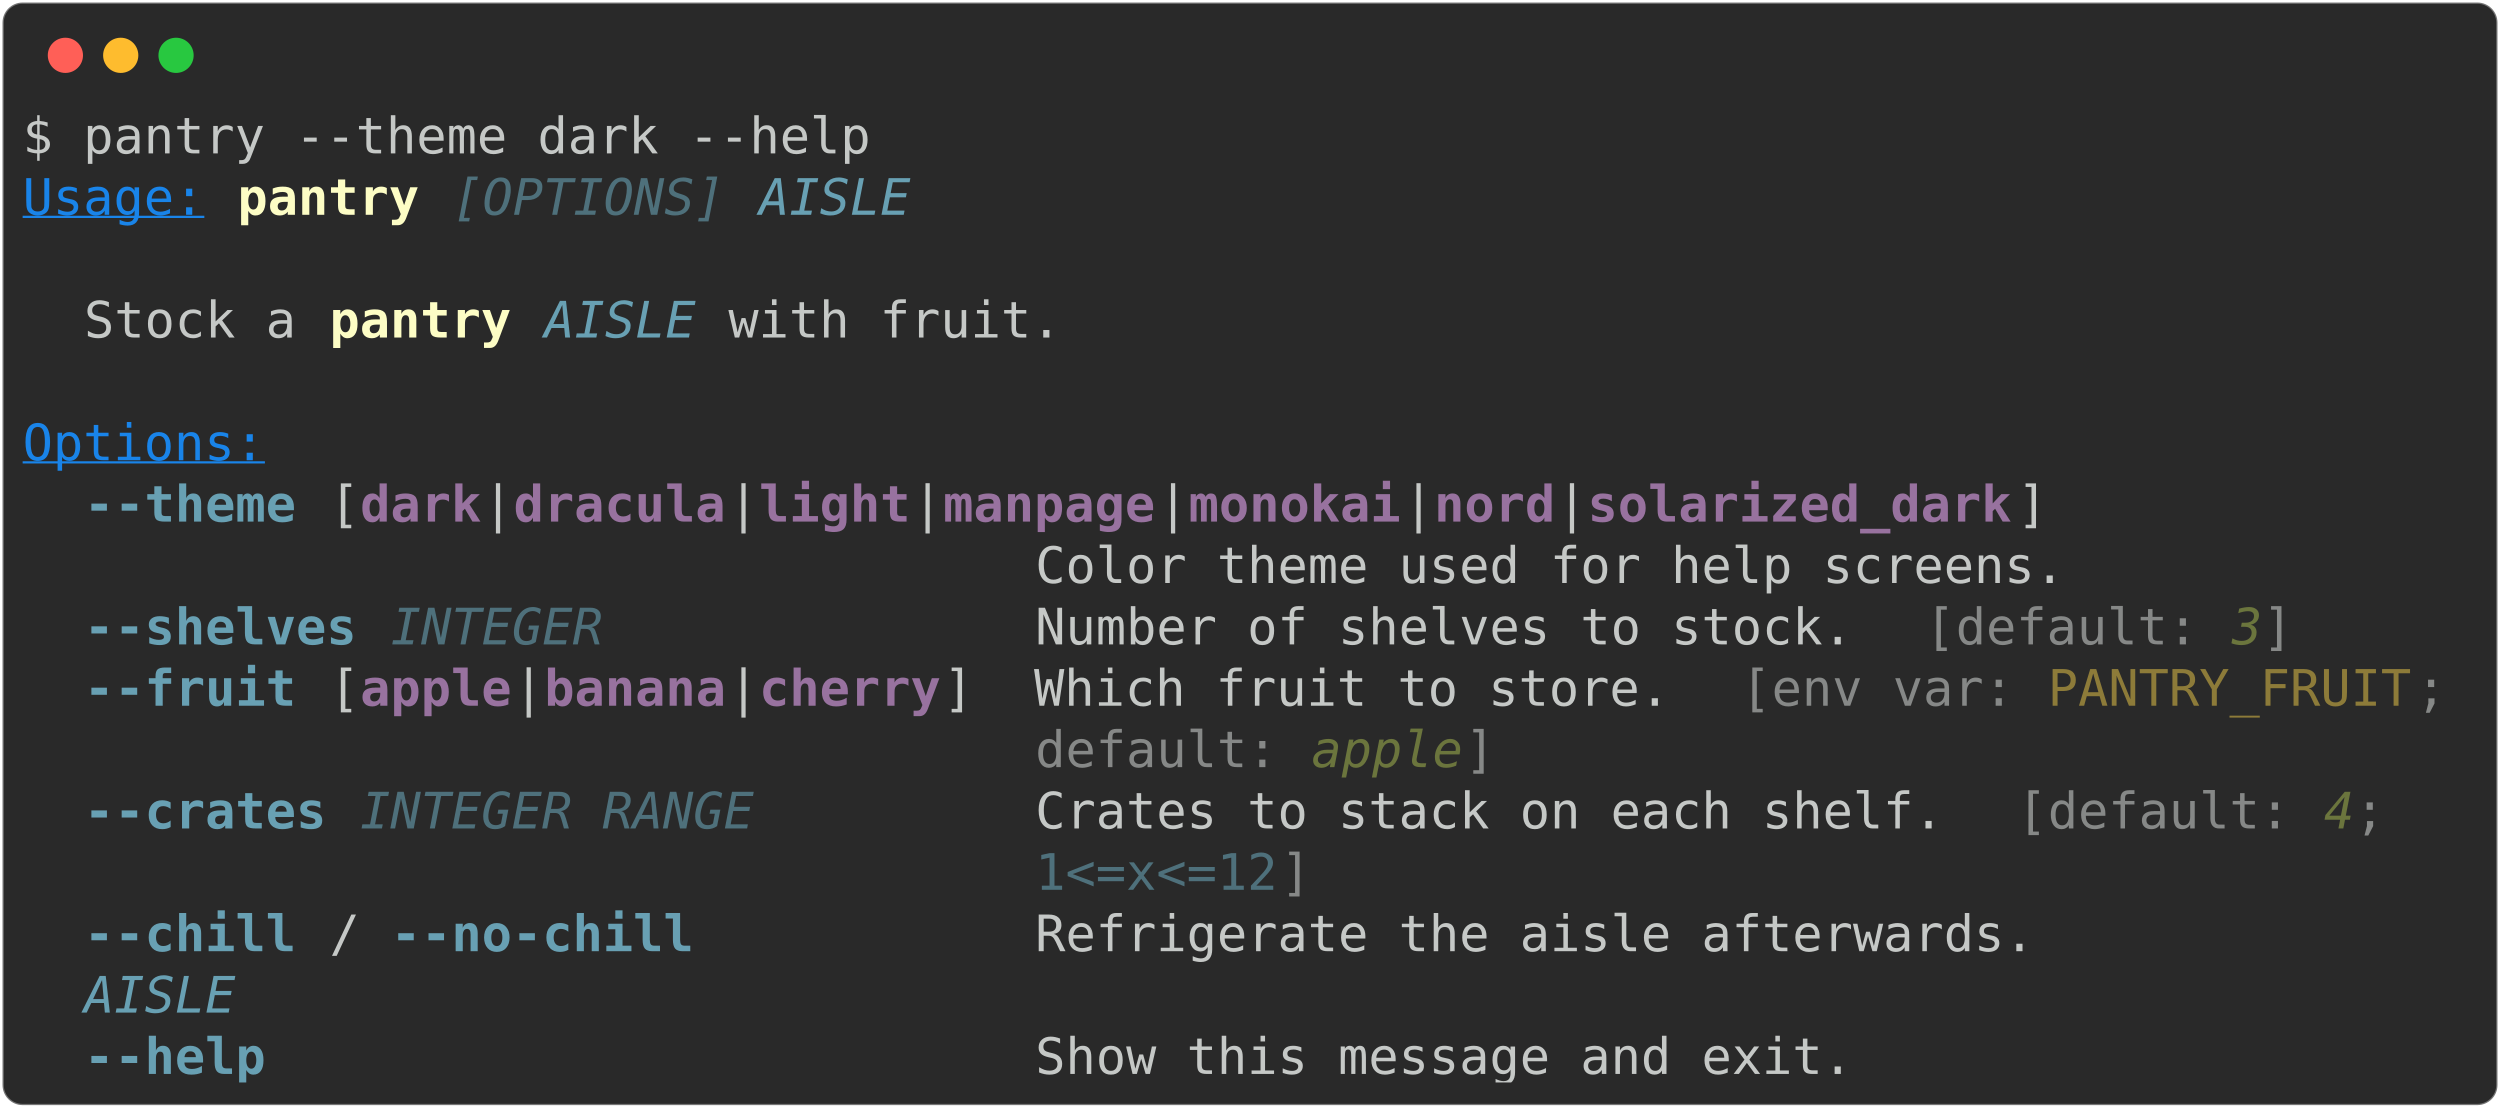
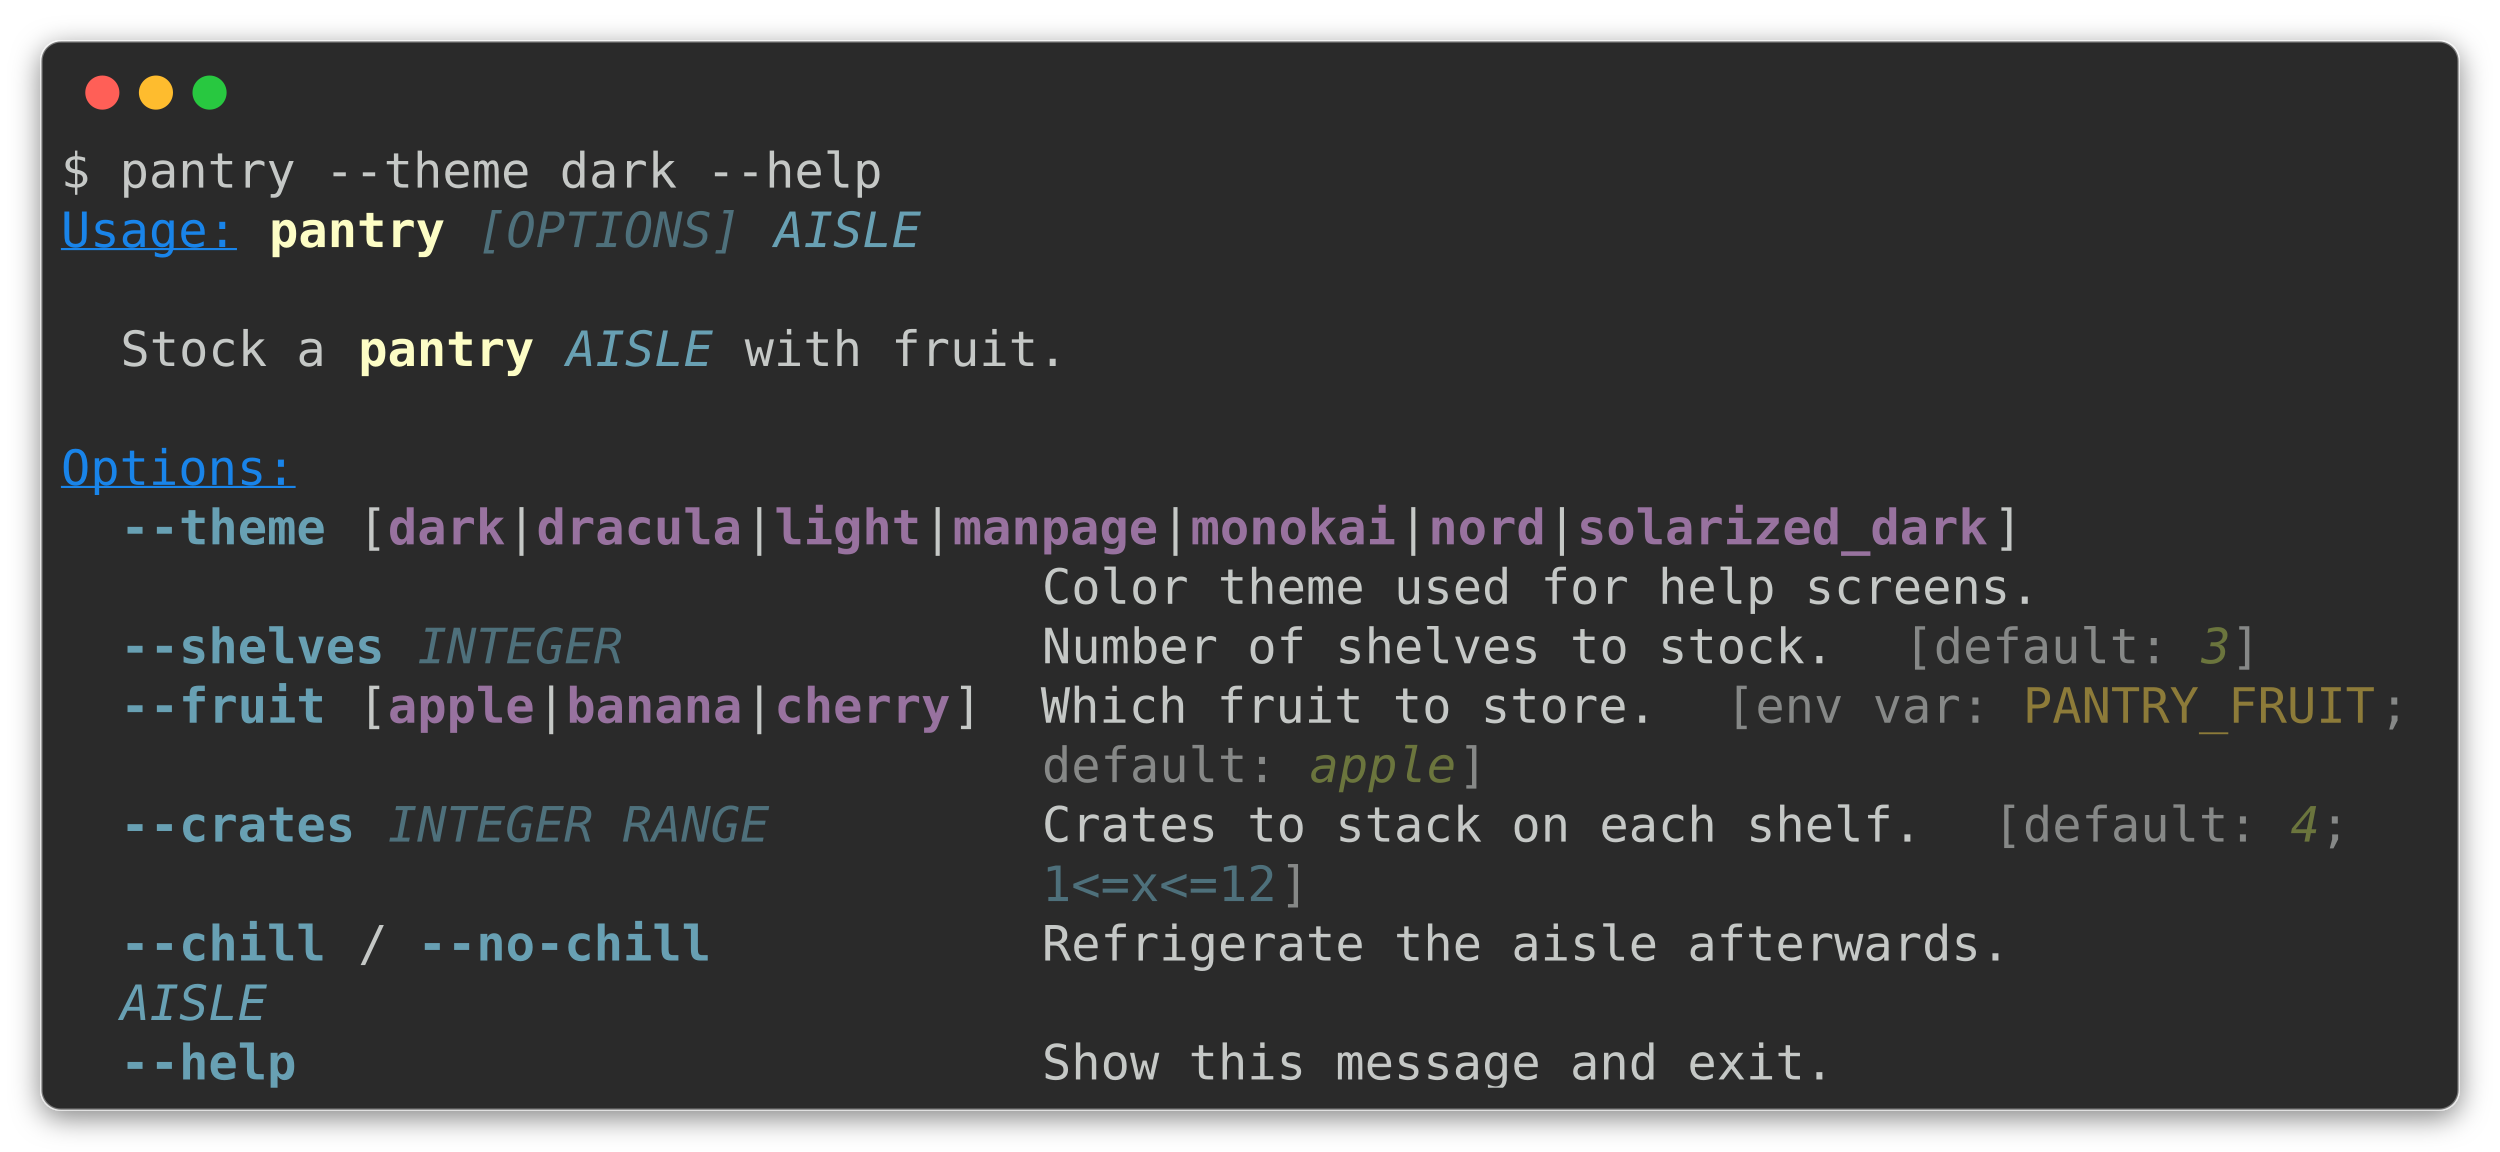
- <svg xmlns="http://www.w3.org/2000/svg" class="rich-terminal" viewBox="0 0 994 440.4">
+ <svg xmlns="http://www.w3.org/2000/svg" class="rich-terminal" viewBox="0 0 1026 472.4">
  <style>

    @font-face {
        font-family: "Fira Code";
        src: local("FiraCode-Regular"),
                url("https://cdnjs.cloudflare.com/ajax/libs/firacode/6.2.0/woff2/FiraCode-Regular.woff2") format("woff2"),
                url("https://cdnjs.cloudflare.com/ajax/libs/firacode/6.2.0/woff/FiraCode-Regular.woff") format("woff");
        font-style: normal;
        font-weight: 400;
    }
    @font-face {
        font-family: "Fira Code";
        src: local("FiraCode-Bold"),
                url("https://cdnjs.cloudflare.com/ajax/libs/firacode/6.2.0/woff2/FiraCode-Bold.woff2") format("woff2"),
                url("https://cdnjs.cloudflare.com/ajax/libs/firacode/6.2.0/woff/FiraCode-Bold.woff") format("woff");
        font-style: bold;
        font-weight: 700;
    }

    .chrome-dark-screen-matrix {
        font-family: Fira Code, monospace;
        font-size: 20px;
        line-height: 24.4px;
        font-variant-east-asian: full-width;
    }

    .chrome-dark-screen-title {
        font-size: 18px;
        font-weight: bold;
        font-family: arial;
    }

    .chrome-dark-screen-r1 { fill: #c5c8c6 }
.chrome-dark-screen-r2 { fill: #1984e9;text-decoration: underline; }
.chrome-dark-screen-r3 { fill: #fdfdc5;font-weight: bold }
.chrome-dark-screen-r4 { fill: #4e707b;font-style: italic; }
.chrome-dark-screen-r5 { fill: #68a0b3;font-style: italic; }
.chrome-dark-screen-r6 { fill: #68a0b3;font-weight: bold }
.chrome-dark-screen-r7 { fill: #98729f;font-weight: bold }
.chrome-dark-screen-r8 { fill: #868887 }
.chrome-dark-screen-r9 { fill: #6b753d;font-style: italic; }
.chrome-dark-screen-r10 { fill: #8d7b39 }
.chrome-dark-screen-r11 { fill: #4e707b }
    </style>
  <defs>
    <clipPath id="chrome-dark-screen-clip-terminal">
      <rect x="0" y="0" width="975.0" height="389.4" />
    </clipPath>
    <clipPath id="chrome-dark-screen-line-0">
      <rect x="0" y="1.5" width="976" height="24.65" />
    </clipPath>
    <clipPath id="chrome-dark-screen-line-1">
      <rect x="0" y="25.9" width="976" height="24.65" />
    </clipPath>
    <clipPath id="chrome-dark-screen-line-2">
      <rect x="0" y="50.3" width="976" height="24.65" />
    </clipPath>
    <clipPath id="chrome-dark-screen-line-3">
      <rect x="0" y="74.7" width="976" height="24.65" />
    </clipPath>
    <clipPath id="chrome-dark-screen-line-4">
      <rect x="0" y="99.1" width="976" height="24.65" />
    </clipPath>
    <clipPath id="chrome-dark-screen-line-5">
      <rect x="0" y="123.5" width="976" height="24.65" />
    </clipPath>
    <clipPath id="chrome-dark-screen-line-6">
      <rect x="0" y="147.9" width="976" height="24.65" />
    </clipPath>
    <clipPath id="chrome-dark-screen-line-7">
      <rect x="0" y="172.3" width="976" height="24.65" />
    </clipPath>
    <clipPath id="chrome-dark-screen-line-8">
      <rect x="0" y="196.7" width="976" height="24.65" />
    </clipPath>
    <clipPath id="chrome-dark-screen-line-9">
      <rect x="0" y="221.1" width="976" height="24.65" />
    </clipPath>
    <clipPath id="chrome-dark-screen-line-10">
      <rect x="0" y="245.5" width="976" height="24.65" />
    </clipPath>
    <clipPath id="chrome-dark-screen-line-11">
      <rect x="0" y="269.9" width="976" height="24.65" />
    </clipPath>
    <clipPath id="chrome-dark-screen-line-12">
      <rect x="0" y="294.3" width="976" height="24.65" />
    </clipPath>
    <clipPath id="chrome-dark-screen-line-13">
      <rect x="0" y="318.7" width="976" height="24.65" />
    </clipPath>
    <clipPath id="chrome-dark-screen-line-14">
      <rect x="0" y="343.1" width="976" height="24.65" />
    </clipPath>
+     <filter id="chrome-dark-screen-shadow" x="-50%" y="-50%" width="200%" height="200%">
+       <feDropShadow dx="0" dy="3" stdDeviation="6" flood-color="rgba(0,0,0,0.5)" />
+     </filter>
  </defs>
-   <rect fill="#292929" stroke="rgba(255,255,255,0.35)" stroke-width="1" x="1" y="1" width="992" height="438.4" rx="8" />
-   <g transform="translate(26,22)">
-     <circle cx="0" cy="0" r="7" fill="#ff5f57" />
-     <circle cx="22" cy="0" r="7" fill="#febc2e" />
-     <circle cx="44" cy="0" r="7" fill="#28c840" />
-   </g>
-   <g transform="translate(9, 41)" clip-path="url(#chrome-dark-screen-clip-terminal)">
-     <g class="chrome-dark-screen-matrix">
-       <text class="chrome-dark-screen-r1" x="0" y="20" textLength="341.6" clip-path="url(#chrome-dark-screen-line-0)">$ pantry --theme dark --help</text>
-       <text class="chrome-dark-screen-r1" x="976" y="20" textLength="12.2" clip-path="url(#chrome-dark-screen-line-0)">
- </text>
-       <text class="chrome-dark-screen-r2" x="0" y="44.4" textLength="73.2" clip-path="url(#chrome-dark-screen-line-1)">Usage:</text>
-       <text class="chrome-dark-screen-r3" x="85.4" y="44.4" textLength="73.2" clip-path="url(#chrome-dark-screen-line-1)">pantry</text>
-       <text class="chrome-dark-screen-r4" x="170.8" y="44.4" textLength="109.8" clip-path="url(#chrome-dark-screen-line-1)">[OPTIONS]</text>
-       <text class="chrome-dark-screen-r5" x="292.8" y="44.4" textLength="61" clip-path="url(#chrome-dark-screen-line-1)">AISLE</text>
-       <text class="chrome-dark-screen-r1" x="976" y="44.4" textLength="12.2" clip-path="url(#chrome-dark-screen-line-1)">
- </text>
-       <text class="chrome-dark-screen-r1" x="976" y="68.8" textLength="12.2" clip-path="url(#chrome-dark-screen-line-2)">
- </text>
-       <text class="chrome-dark-screen-r1" x="24.4" y="93.2" textLength="85.4" clip-path="url(#chrome-dark-screen-line-3)">Stock a</text>
-       <text class="chrome-dark-screen-r3" x="122" y="93.2" textLength="73.2" clip-path="url(#chrome-dark-screen-line-3)">pantry</text>
-       <text class="chrome-dark-screen-r5" x="207.4" y="93.2" textLength="61" clip-path="url(#chrome-dark-screen-line-3)">AISLE</text>
-       <text class="chrome-dark-screen-r1" x="280.6" y="93.2" textLength="134.2" clip-path="url(#chrome-dark-screen-line-3)">with fruit.</text>
-       <text class="chrome-dark-screen-r1" x="976" y="93.2" textLength="12.2" clip-path="url(#chrome-dark-screen-line-3)">
- </text>
-       <text class="chrome-dark-screen-r1" x="976" y="117.6" textLength="12.2" clip-path="url(#chrome-dark-screen-line-4)">
- </text>
-       <text class="chrome-dark-screen-r2" x="0" y="142" textLength="97.6" clip-path="url(#chrome-dark-screen-line-5)">Options:</text>
-       <text class="chrome-dark-screen-r1" x="976" y="142" textLength="12.2" clip-path="url(#chrome-dark-screen-line-5)">
- </text>
-       <text class="chrome-dark-screen-r6" x="24.4" y="166.4" textLength="85.4" clip-path="url(#chrome-dark-screen-line-6)">--theme</text>
-       <text class="chrome-dark-screen-r1" x="122" y="166.4" textLength="12.2" clip-path="url(#chrome-dark-screen-line-6)">[</text>
-       <text class="chrome-dark-screen-r7" x="134.2" y="166.4" textLength="48.8" clip-path="url(#chrome-dark-screen-line-6)">dark</text>
-       <text class="chrome-dark-screen-r1" x="183" y="166.4" textLength="12.2" clip-path="url(#chrome-dark-screen-line-6)">|</text>
-       <text class="chrome-dark-screen-r7" x="195.2" y="166.4" textLength="85.4" clip-path="url(#chrome-dark-screen-line-6)">dracula</text>
-       <text class="chrome-dark-screen-r1" x="280.6" y="166.4" textLength="12.2" clip-path="url(#chrome-dark-screen-line-6)">|</text>
-       <text class="chrome-dark-screen-r7" x="292.8" y="166.4" textLength="61" clip-path="url(#chrome-dark-screen-line-6)">light</text>
-       <text class="chrome-dark-screen-r1" x="353.8" y="166.4" textLength="12.2" clip-path="url(#chrome-dark-screen-line-6)">|</text>
-       <text class="chrome-dark-screen-r7" x="366" y="166.4" textLength="85.4" clip-path="url(#chrome-dark-screen-line-6)">manpage</text>
-       <text class="chrome-dark-screen-r1" x="451.4" y="166.4" textLength="12.2" clip-path="url(#chrome-dark-screen-line-6)">|</text>
-       <text class="chrome-dark-screen-r7" x="463.6" y="166.4" textLength="85.4" clip-path="url(#chrome-dark-screen-line-6)">monokai</text>
-       <text class="chrome-dark-screen-r1" x="549" y="166.4" textLength="12.2" clip-path="url(#chrome-dark-screen-line-6)">|</text>
-       <text class="chrome-dark-screen-r7" x="561.2" y="166.4" textLength="48.8" clip-path="url(#chrome-dark-screen-line-6)">nord</text>
-       <text class="chrome-dark-screen-r1" x="610" y="166.4" textLength="12.2" clip-path="url(#chrome-dark-screen-line-6)">|</text>
-       <text class="chrome-dark-screen-r7" x="622.2" y="166.4" textLength="170.8" clip-path="url(#chrome-dark-screen-line-6)">solarized_dark</text>
-       <text class="chrome-dark-screen-r1" x="793" y="166.4" textLength="12.2" clip-path="url(#chrome-dark-screen-line-6)">]</text>
-       <text class="chrome-dark-screen-r1" x="976" y="166.4" textLength="12.2" clip-path="url(#chrome-dark-screen-line-6)">
- </text>
-       <text class="chrome-dark-screen-r1" x="402.6" y="190.8" textLength="414.8" clip-path="url(#chrome-dark-screen-line-7)">Color theme used for help screens.</text>
-       <text class="chrome-dark-screen-r1" x="976" y="190.8" textLength="12.2" clip-path="url(#chrome-dark-screen-line-7)">
- </text>
-       <text class="chrome-dark-screen-r6" x="24.4" y="215.2" textLength="109.8" clip-path="url(#chrome-dark-screen-line-8)">--shelves</text>
-       <text class="chrome-dark-screen-r4" x="146.4" y="215.2" textLength="85.4" clip-path="url(#chrome-dark-screen-line-8)">INTEGER</text>
-       <text class="chrome-dark-screen-r1" x="402.6" y="215.2" textLength="329.4" clip-path="url(#chrome-dark-screen-line-8)">Number of shelves to stock.</text>
-       <text class="chrome-dark-screen-r8" x="756.4" y="215.2" textLength="12.2" clip-path="url(#chrome-dark-screen-line-8)">[</text>
-       <text class="chrome-dark-screen-r8" x="768.6" y="215.2" textLength="97.6" clip-path="url(#chrome-dark-screen-line-8)">default:</text>
-       <text class="chrome-dark-screen-r9" x="878.4" y="215.2" textLength="12.2" clip-path="url(#chrome-dark-screen-line-8)">3</text>
-       <text class="chrome-dark-screen-r8" x="890.6" y="215.2" textLength="12.2" clip-path="url(#chrome-dark-screen-line-8)">]</text>
-       <text class="chrome-dark-screen-r1" x="976" y="215.2" textLength="12.2" clip-path="url(#chrome-dark-screen-line-8)">
- </text>
-       <text class="chrome-dark-screen-r6" x="24.4" y="239.6" textLength="85.4" clip-path="url(#chrome-dark-screen-line-9)">--fruit</text>
-       <text class="chrome-dark-screen-r1" x="122" y="239.6" textLength="12.2" clip-path="url(#chrome-dark-screen-line-9)">[</text>
-       <text class="chrome-dark-screen-r7" x="134.2" y="239.6" textLength="61" clip-path="url(#chrome-dark-screen-line-9)">apple</text>
-       <text class="chrome-dark-screen-r1" x="195.2" y="239.6" textLength="12.2" clip-path="url(#chrome-dark-screen-line-9)">|</text>
-       <text class="chrome-dark-screen-r7" x="207.4" y="239.6" textLength="73.2" clip-path="url(#chrome-dark-screen-line-9)">banana</text>
-       <text class="chrome-dark-screen-r1" x="280.6" y="239.6" textLength="12.2" clip-path="url(#chrome-dark-screen-line-9)">|</text>
-       <text class="chrome-dark-screen-r7" x="292.8" y="239.6" textLength="73.2" clip-path="url(#chrome-dark-screen-line-9)">cherry</text>
-       <text class="chrome-dark-screen-r1" x="366" y="239.6" textLength="292.8" clip-path="url(#chrome-dark-screen-line-9)">]  Which fruit to store.</text>
-       <text class="chrome-dark-screen-r8" x="683.2" y="239.6" textLength="12.2" clip-path="url(#chrome-dark-screen-line-9)">[</text>
-       <text class="chrome-dark-screen-r8" x="695.4" y="239.6" textLength="97.6" clip-path="url(#chrome-dark-screen-line-9)">env var:</text>
-       <text class="chrome-dark-screen-r10" x="805.2" y="239.6" textLength="146.4" clip-path="url(#chrome-dark-screen-line-9)">PANTRY_FRUIT</text>
-       <text class="chrome-dark-screen-r8" x="951.6" y="239.6" textLength="12.2" clip-path="url(#chrome-dark-screen-line-9)">;</text>
-       <text class="chrome-dark-screen-r1" x="976" y="239.6" textLength="12.2" clip-path="url(#chrome-dark-screen-line-9)">
- </text>
-       <text class="chrome-dark-screen-r8" x="402.6" y="264" textLength="97.6" clip-path="url(#chrome-dark-screen-line-10)">default:</text>
-       <text class="chrome-dark-screen-r9" x="512.4" y="264" textLength="61" clip-path="url(#chrome-dark-screen-line-10)">apple</text>
-       <text class="chrome-dark-screen-r8" x="573.4" y="264" textLength="12.2" clip-path="url(#chrome-dark-screen-line-10)">]</text>
-       <text class="chrome-dark-screen-r1" x="976" y="264" textLength="12.2" clip-path="url(#chrome-dark-screen-line-10)">
- </text>
-       <text class="chrome-dark-screen-r6" x="24.4" y="288.4" textLength="97.6" clip-path="url(#chrome-dark-screen-line-11)">--crates</text>
-       <text class="chrome-dark-screen-r4" x="134.2" y="288.4" textLength="158.6" clip-path="url(#chrome-dark-screen-line-11)">INTEGER RANGE</text>
-       <text class="chrome-dark-screen-r1" x="402.6" y="288.4" textLength="366" clip-path="url(#chrome-dark-screen-line-11)">Crates to stack on each shelf.</text>
-       <text class="chrome-dark-screen-r8" x="793" y="288.4" textLength="12.2" clip-path="url(#chrome-dark-screen-line-11)">[</text>
-       <text class="chrome-dark-screen-r8" x="805.2" y="288.4" textLength="97.6" clip-path="url(#chrome-dark-screen-line-11)">default:</text>
-       <text class="chrome-dark-screen-r9" x="915" y="288.4" textLength="12.2" clip-path="url(#chrome-dark-screen-line-11)">4</text>
-       <text class="chrome-dark-screen-r8" x="927.2" y="288.4" textLength="12.2" clip-path="url(#chrome-dark-screen-line-11)">;</text>
-       <text class="chrome-dark-screen-r1" x="976" y="288.4" textLength="12.2" clip-path="url(#chrome-dark-screen-line-11)">
- </text>
-       <text class="chrome-dark-screen-r11" x="402.6" y="312.8" textLength="97.6" clip-path="url(#chrome-dark-screen-line-12)">1&lt;=x&lt;=12</text>
-       <text class="chrome-dark-screen-r8" x="500.2" y="312.8" textLength="12.2" clip-path="url(#chrome-dark-screen-line-12)">]</text>
-       <text class="chrome-dark-screen-r1" x="976" y="312.8" textLength="12.2" clip-path="url(#chrome-dark-screen-line-12)">
- </text>
-       <text class="chrome-dark-screen-r6" x="24.4" y="337.2" textLength="85.4" clip-path="url(#chrome-dark-screen-line-13)">--chill</text>
-       <text class="chrome-dark-screen-r1" x="122" y="337.2" textLength="12.2" clip-path="url(#chrome-dark-screen-line-13)">/</text>
-       <text class="chrome-dark-screen-r6" x="146.4" y="337.2" textLength="122" clip-path="url(#chrome-dark-screen-line-13)">--no-chill</text>
-       <text class="chrome-dark-screen-r1" x="402.6" y="337.2" textLength="402.6" clip-path="url(#chrome-dark-screen-line-13)">Refrigerate the aisle afterwards.</text>
-       <text class="chrome-dark-screen-r1" x="976" y="337.2" textLength="12.2" clip-path="url(#chrome-dark-screen-line-13)">
- </text>
-       <text class="chrome-dark-screen-r5" x="24.4" y="361.6" textLength="61" clip-path="url(#chrome-dark-screen-line-14)">AISLE</text>
-       <text class="chrome-dark-screen-r1" x="976" y="361.6" textLength="12.2" clip-path="url(#chrome-dark-screen-line-14)">
- </text>
-       <text class="chrome-dark-screen-r6" x="24.4" y="386" textLength="73.2" clip-path="url(#chrome-dark-screen-line-15)">--help</text>
-       <text class="chrome-dark-screen-r1" x="402.6" y="386" textLength="329.4" clip-path="url(#chrome-dark-screen-line-15)">Show this message and exit.</text>
-       <text class="chrome-dark-screen-r1" x="976" y="386" textLength="12.2" clip-path="url(#chrome-dark-screen-line-15)">
- </text>
+   <g transform="translate(16, 16)">
+     <rect fill="#292929" stroke="rgba(255,255,255,0.35)" stroke-width="1" x="1" y="1" width="992" height="438.4" rx="8" filter="url(#chrome-dark-screen-shadow)" />
+     <g transform="translate(26,22)">
+       <circle cx="0" cy="0" r="7" fill="#ff5f57" />
+       <circle cx="22" cy="0" r="7" fill="#febc2e" />
+       <circle cx="44" cy="0" r="7" fill="#28c840" />
+     </g>
+     <g transform="translate(9, 41)" clip-path="url(#chrome-dark-screen-clip-terminal)">
+       <g class="chrome-dark-screen-matrix">
+         <text class="chrome-dark-screen-r1" x="0" y="20" textLength="341.6" clip-path="url(#chrome-dark-screen-line-0)">$ pantry --theme dark --help</text>
+         <text class="chrome-dark-screen-r1" x="976" y="20" textLength="12.2" clip-path="url(#chrome-dark-screen-line-0)">
+ </text>
+         <text class="chrome-dark-screen-r2" x="0" y="44.4" textLength="73.2" clip-path="url(#chrome-dark-screen-line-1)">Usage:</text>
+         <text class="chrome-dark-screen-r3" x="85.4" y="44.4" textLength="73.2" clip-path="url(#chrome-dark-screen-line-1)">pantry</text>
+         <text class="chrome-dark-screen-r4" x="170.8" y="44.4" textLength="109.8" clip-path="url(#chrome-dark-screen-line-1)">[OPTIONS]</text>
+         <text class="chrome-dark-screen-r5" x="292.8" y="44.4" textLength="61" clip-path="url(#chrome-dark-screen-line-1)">AISLE</text>
+         <text class="chrome-dark-screen-r1" x="976" y="44.4" textLength="12.2" clip-path="url(#chrome-dark-screen-line-1)">
+ </text>
+         <text class="chrome-dark-screen-r1" x="976" y="68.8" textLength="12.2" clip-path="url(#chrome-dark-screen-line-2)">
+ </text>
+         <text class="chrome-dark-screen-r1" x="24.4" y="93.2" textLength="85.4" clip-path="url(#chrome-dark-screen-line-3)">Stock a</text>
+         <text class="chrome-dark-screen-r3" x="122" y="93.2" textLength="73.2" clip-path="url(#chrome-dark-screen-line-3)">pantry</text>
+         <text class="chrome-dark-screen-r5" x="207.4" y="93.2" textLength="61" clip-path="url(#chrome-dark-screen-line-3)">AISLE</text>
+         <text class="chrome-dark-screen-r1" x="280.6" y="93.2" textLength="134.2" clip-path="url(#chrome-dark-screen-line-3)">with fruit.</text>
+         <text class="chrome-dark-screen-r1" x="976" y="93.2" textLength="12.2" clip-path="url(#chrome-dark-screen-line-3)">
+ </text>
+         <text class="chrome-dark-screen-r1" x="976" y="117.6" textLength="12.2" clip-path="url(#chrome-dark-screen-line-4)">
+ </text>
+         <text class="chrome-dark-screen-r2" x="0" y="142" textLength="97.6" clip-path="url(#chrome-dark-screen-line-5)">Options:</text>
+         <text class="chrome-dark-screen-r1" x="976" y="142" textLength="12.2" clip-path="url(#chrome-dark-screen-line-5)">
+ </text>
+         <text class="chrome-dark-screen-r6" x="24.4" y="166.4" textLength="85.4" clip-path="url(#chrome-dark-screen-line-6)">--theme</text>
+         <text class="chrome-dark-screen-r1" x="122" y="166.4" textLength="12.2" clip-path="url(#chrome-dark-screen-line-6)">[</text>
+         <text class="chrome-dark-screen-r7" x="134.2" y="166.4" textLength="48.8" clip-path="url(#chrome-dark-screen-line-6)">dark</text>
+         <text class="chrome-dark-screen-r1" x="183" y="166.4" textLength="12.2" clip-path="url(#chrome-dark-screen-line-6)">|</text>
+         <text class="chrome-dark-screen-r7" x="195.2" y="166.4" textLength="85.4" clip-path="url(#chrome-dark-screen-line-6)">dracula</text>
+         <text class="chrome-dark-screen-r1" x="280.6" y="166.4" textLength="12.2" clip-path="url(#chrome-dark-screen-line-6)">|</text>
+         <text class="chrome-dark-screen-r7" x="292.8" y="166.4" textLength="61" clip-path="url(#chrome-dark-screen-line-6)">light</text>
+         <text class="chrome-dark-screen-r1" x="353.8" y="166.4" textLength="12.2" clip-path="url(#chrome-dark-screen-line-6)">|</text>
+         <text class="chrome-dark-screen-r7" x="366" y="166.4" textLength="85.4" clip-path="url(#chrome-dark-screen-line-6)">manpage</text>
+         <text class="chrome-dark-screen-r1" x="451.4" y="166.4" textLength="12.2" clip-path="url(#chrome-dark-screen-line-6)">|</text>
+         <text class="chrome-dark-screen-r7" x="463.6" y="166.4" textLength="85.4" clip-path="url(#chrome-dark-screen-line-6)">monokai</text>
+         <text class="chrome-dark-screen-r1" x="549" y="166.4" textLength="12.2" clip-path="url(#chrome-dark-screen-line-6)">|</text>
+         <text class="chrome-dark-screen-r7" x="561.2" y="166.4" textLength="48.8" clip-path="url(#chrome-dark-screen-line-6)">nord</text>
+         <text class="chrome-dark-screen-r1" x="610" y="166.4" textLength="12.2" clip-path="url(#chrome-dark-screen-line-6)">|</text>
+         <text class="chrome-dark-screen-r7" x="622.2" y="166.4" textLength="170.8" clip-path="url(#chrome-dark-screen-line-6)">solarized_dark</text>
+         <text class="chrome-dark-screen-r1" x="793" y="166.4" textLength="12.2" clip-path="url(#chrome-dark-screen-line-6)">]</text>
+         <text class="chrome-dark-screen-r1" x="976" y="166.4" textLength="12.2" clip-path="url(#chrome-dark-screen-line-6)">
+ </text>
+         <text class="chrome-dark-screen-r1" x="402.6" y="190.8" textLength="414.8" clip-path="url(#chrome-dark-screen-line-7)">Color theme used for help screens.</text>
+         <text class="chrome-dark-screen-r1" x="976" y="190.8" textLength="12.2" clip-path="url(#chrome-dark-screen-line-7)">
+ </text>
+         <text class="chrome-dark-screen-r6" x="24.4" y="215.2" textLength="109.8" clip-path="url(#chrome-dark-screen-line-8)">--shelves</text>
+         <text class="chrome-dark-screen-r4" x="146.4" y="215.2" textLength="85.4" clip-path="url(#chrome-dark-screen-line-8)">INTEGER</text>
+         <text class="chrome-dark-screen-r1" x="402.6" y="215.2" textLength="329.4" clip-path="url(#chrome-dark-screen-line-8)">Number of shelves to stock.</text>
+         <text class="chrome-dark-screen-r8" x="756.4" y="215.2" textLength="12.2" clip-path="url(#chrome-dark-screen-line-8)">[</text>
+         <text class="chrome-dark-screen-r8" x="768.6" y="215.2" textLength="97.6" clip-path="url(#chrome-dark-screen-line-8)">default:</text>
+         <text class="chrome-dark-screen-r9" x="878.4" y="215.2" textLength="12.2" clip-path="url(#chrome-dark-screen-line-8)">3</text>
+         <text class="chrome-dark-screen-r8" x="890.6" y="215.2" textLength="12.2" clip-path="url(#chrome-dark-screen-line-8)">]</text>
+         <text class="chrome-dark-screen-r1" x="976" y="215.2" textLength="12.2" clip-path="url(#chrome-dark-screen-line-8)">
+ </text>
+         <text class="chrome-dark-screen-r6" x="24.4" y="239.6" textLength="85.4" clip-path="url(#chrome-dark-screen-line-9)">--fruit</text>
+         <text class="chrome-dark-screen-r1" x="122" y="239.6" textLength="12.2" clip-path="url(#chrome-dark-screen-line-9)">[</text>
+         <text class="chrome-dark-screen-r7" x="134.2" y="239.6" textLength="61" clip-path="url(#chrome-dark-screen-line-9)">apple</text>
+         <text class="chrome-dark-screen-r1" x="195.2" y="239.6" textLength="12.2" clip-path="url(#chrome-dark-screen-line-9)">|</text>
+         <text class="chrome-dark-screen-r7" x="207.4" y="239.6" textLength="73.2" clip-path="url(#chrome-dark-screen-line-9)">banana</text>
+         <text class="chrome-dark-screen-r1" x="280.6" y="239.6" textLength="12.2" clip-path="url(#chrome-dark-screen-line-9)">|</text>
+         <text class="chrome-dark-screen-r7" x="292.8" y="239.6" textLength="73.2" clip-path="url(#chrome-dark-screen-line-9)">cherry</text>
+         <text class="chrome-dark-screen-r1" x="366" y="239.6" textLength="292.8" clip-path="url(#chrome-dark-screen-line-9)">]  Which fruit to store.</text>
+         <text class="chrome-dark-screen-r8" x="683.2" y="239.6" textLength="12.2" clip-path="url(#chrome-dark-screen-line-9)">[</text>
+         <text class="chrome-dark-screen-r8" x="695.4" y="239.6" textLength="97.6" clip-path="url(#chrome-dark-screen-line-9)">env var:</text>
+         <text class="chrome-dark-screen-r10" x="805.2" y="239.6" textLength="146.4" clip-path="url(#chrome-dark-screen-line-9)">PANTRY_FRUIT</text>
+         <text class="chrome-dark-screen-r8" x="951.6" y="239.6" textLength="12.2" clip-path="url(#chrome-dark-screen-line-9)">;</text>
+         <text class="chrome-dark-screen-r1" x="976" y="239.6" textLength="12.2" clip-path="url(#chrome-dark-screen-line-9)">
+ </text>
+         <text class="chrome-dark-screen-r8" x="402.6" y="264" textLength="97.6" clip-path="url(#chrome-dark-screen-line-10)">default:</text>
+         <text class="chrome-dark-screen-r9" x="512.4" y="264" textLength="61" clip-path="url(#chrome-dark-screen-line-10)">apple</text>
+         <text class="chrome-dark-screen-r8" x="573.4" y="264" textLength="12.2" clip-path="url(#chrome-dark-screen-line-10)">]</text>
+         <text class="chrome-dark-screen-r1" x="976" y="264" textLength="12.2" clip-path="url(#chrome-dark-screen-line-10)">
+ </text>
+         <text class="chrome-dark-screen-r6" x="24.4" y="288.4" textLength="97.6" clip-path="url(#chrome-dark-screen-line-11)">--crates</text>
+         <text class="chrome-dark-screen-r4" x="134.2" y="288.4" textLength="158.6" clip-path="url(#chrome-dark-screen-line-11)">INTEGER RANGE</text>
+         <text class="chrome-dark-screen-r1" x="402.6" y="288.4" textLength="366" clip-path="url(#chrome-dark-screen-line-11)">Crates to stack on each shelf.</text>
+         <text class="chrome-dark-screen-r8" x="793" y="288.4" textLength="12.2" clip-path="url(#chrome-dark-screen-line-11)">[</text>
+         <text class="chrome-dark-screen-r8" x="805.2" y="288.4" textLength="97.6" clip-path="url(#chrome-dark-screen-line-11)">default:</text>
+         <text class="chrome-dark-screen-r9" x="915" y="288.4" textLength="12.2" clip-path="url(#chrome-dark-screen-line-11)">4</text>
+         <text class="chrome-dark-screen-r8" x="927.2" y="288.4" textLength="12.2" clip-path="url(#chrome-dark-screen-line-11)">;</text>
+         <text class="chrome-dark-screen-r1" x="976" y="288.4" textLength="12.2" clip-path="url(#chrome-dark-screen-line-11)">
+ </text>
+         <text class="chrome-dark-screen-r11" x="402.6" y="312.8" textLength="97.6" clip-path="url(#chrome-dark-screen-line-12)">1&lt;=x&lt;=12</text>
+         <text class="chrome-dark-screen-r8" x="500.2" y="312.8" textLength="12.2" clip-path="url(#chrome-dark-screen-line-12)">]</text>
+         <text class="chrome-dark-screen-r1" x="976" y="312.8" textLength="12.2" clip-path="url(#chrome-dark-screen-line-12)">
+ </text>
+         <text class="chrome-dark-screen-r6" x="24.4" y="337.2" textLength="85.4" clip-path="url(#chrome-dark-screen-line-13)">--chill</text>
+         <text class="chrome-dark-screen-r1" x="122" y="337.2" textLength="12.2" clip-path="url(#chrome-dark-screen-line-13)">/</text>
+         <text class="chrome-dark-screen-r6" x="146.4" y="337.2" textLength="122" clip-path="url(#chrome-dark-screen-line-13)">--no-chill</text>
+         <text class="chrome-dark-screen-r1" x="402.6" y="337.2" textLength="402.6" clip-path="url(#chrome-dark-screen-line-13)">Refrigerate the aisle afterwards.</text>
+         <text class="chrome-dark-screen-r1" x="976" y="337.2" textLength="12.2" clip-path="url(#chrome-dark-screen-line-13)">
+ </text>
+         <text class="chrome-dark-screen-r5" x="24.4" y="361.6" textLength="61" clip-path="url(#chrome-dark-screen-line-14)">AISLE</text>
+         <text class="chrome-dark-screen-r1" x="976" y="361.6" textLength="12.2" clip-path="url(#chrome-dark-screen-line-14)">
+ </text>
+         <text class="chrome-dark-screen-r6" x="24.4" y="386" textLength="73.2" clip-path="url(#chrome-dark-screen-line-15)">--help</text>
+         <text class="chrome-dark-screen-r1" x="402.6" y="386" textLength="329.4" clip-path="url(#chrome-dark-screen-line-15)">Show this message and exit.</text>
+         <text class="chrome-dark-screen-r1" x="976" y="386" textLength="12.2" clip-path="url(#chrome-dark-screen-line-15)">
+ </text>
+       </g>
    </g>
  </g>
</svg>
